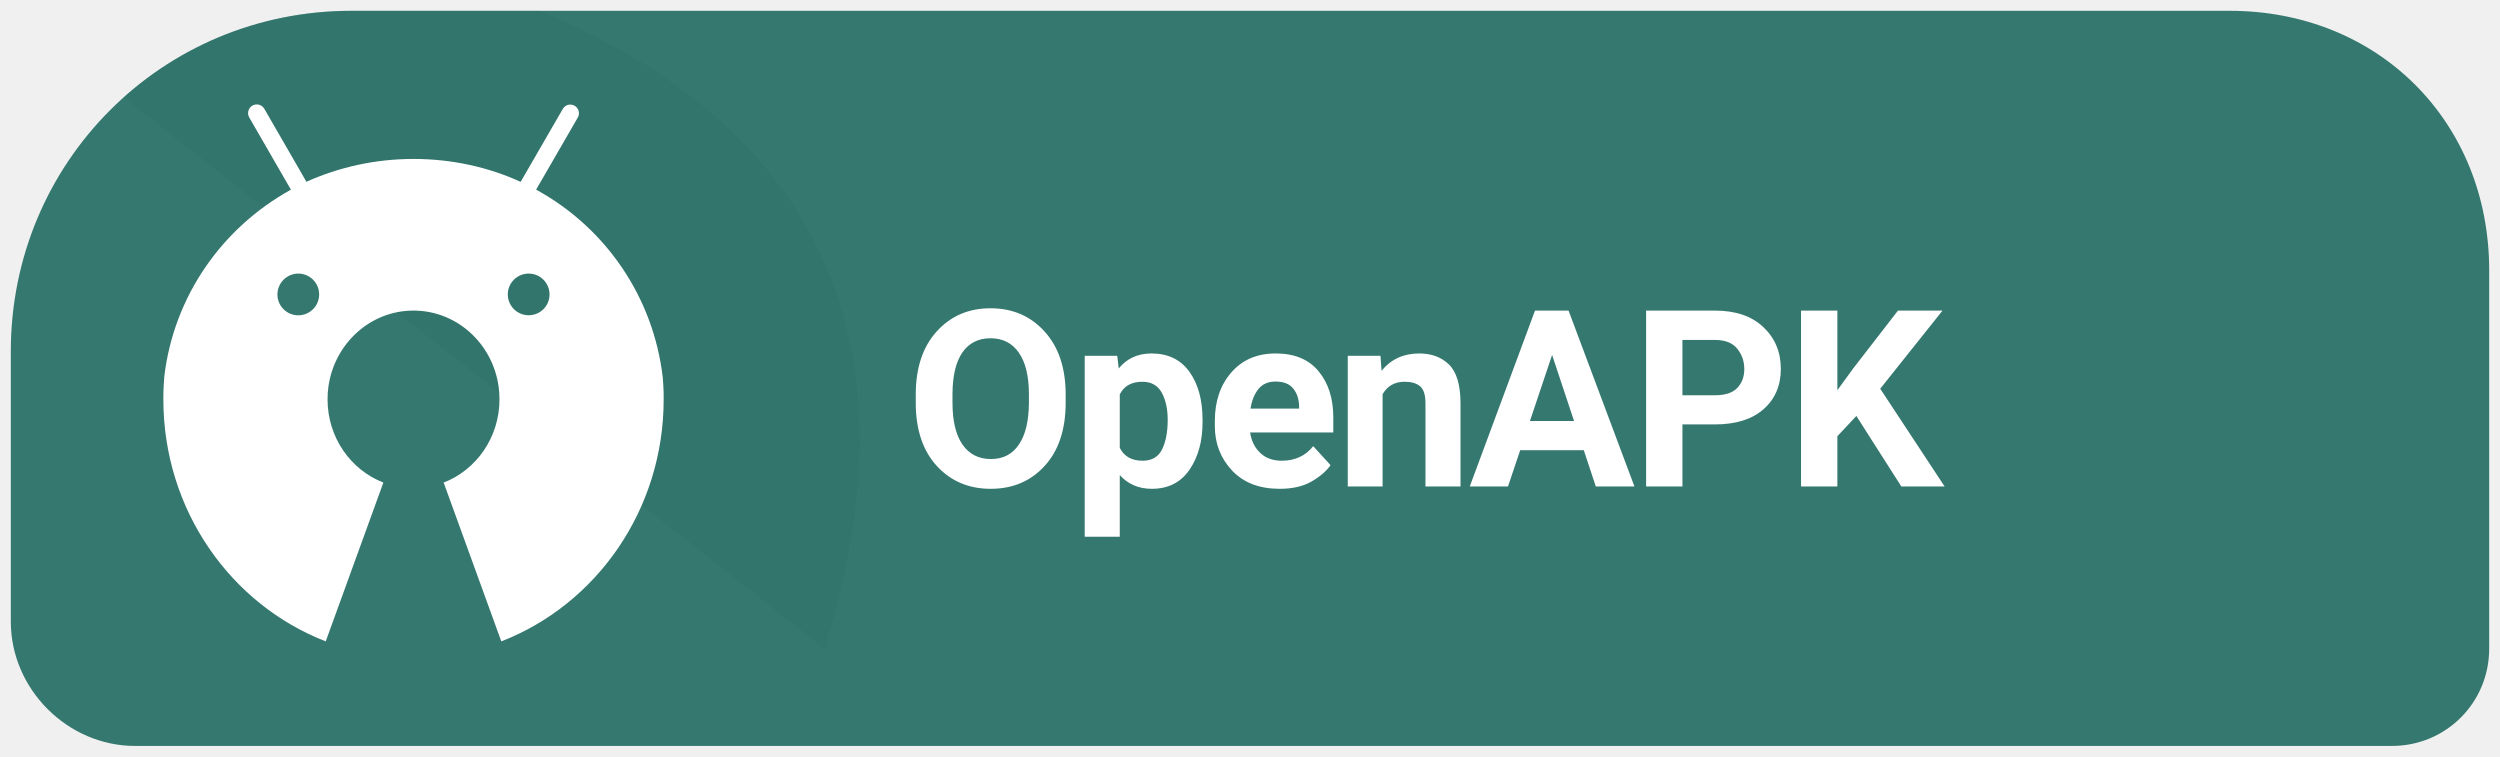
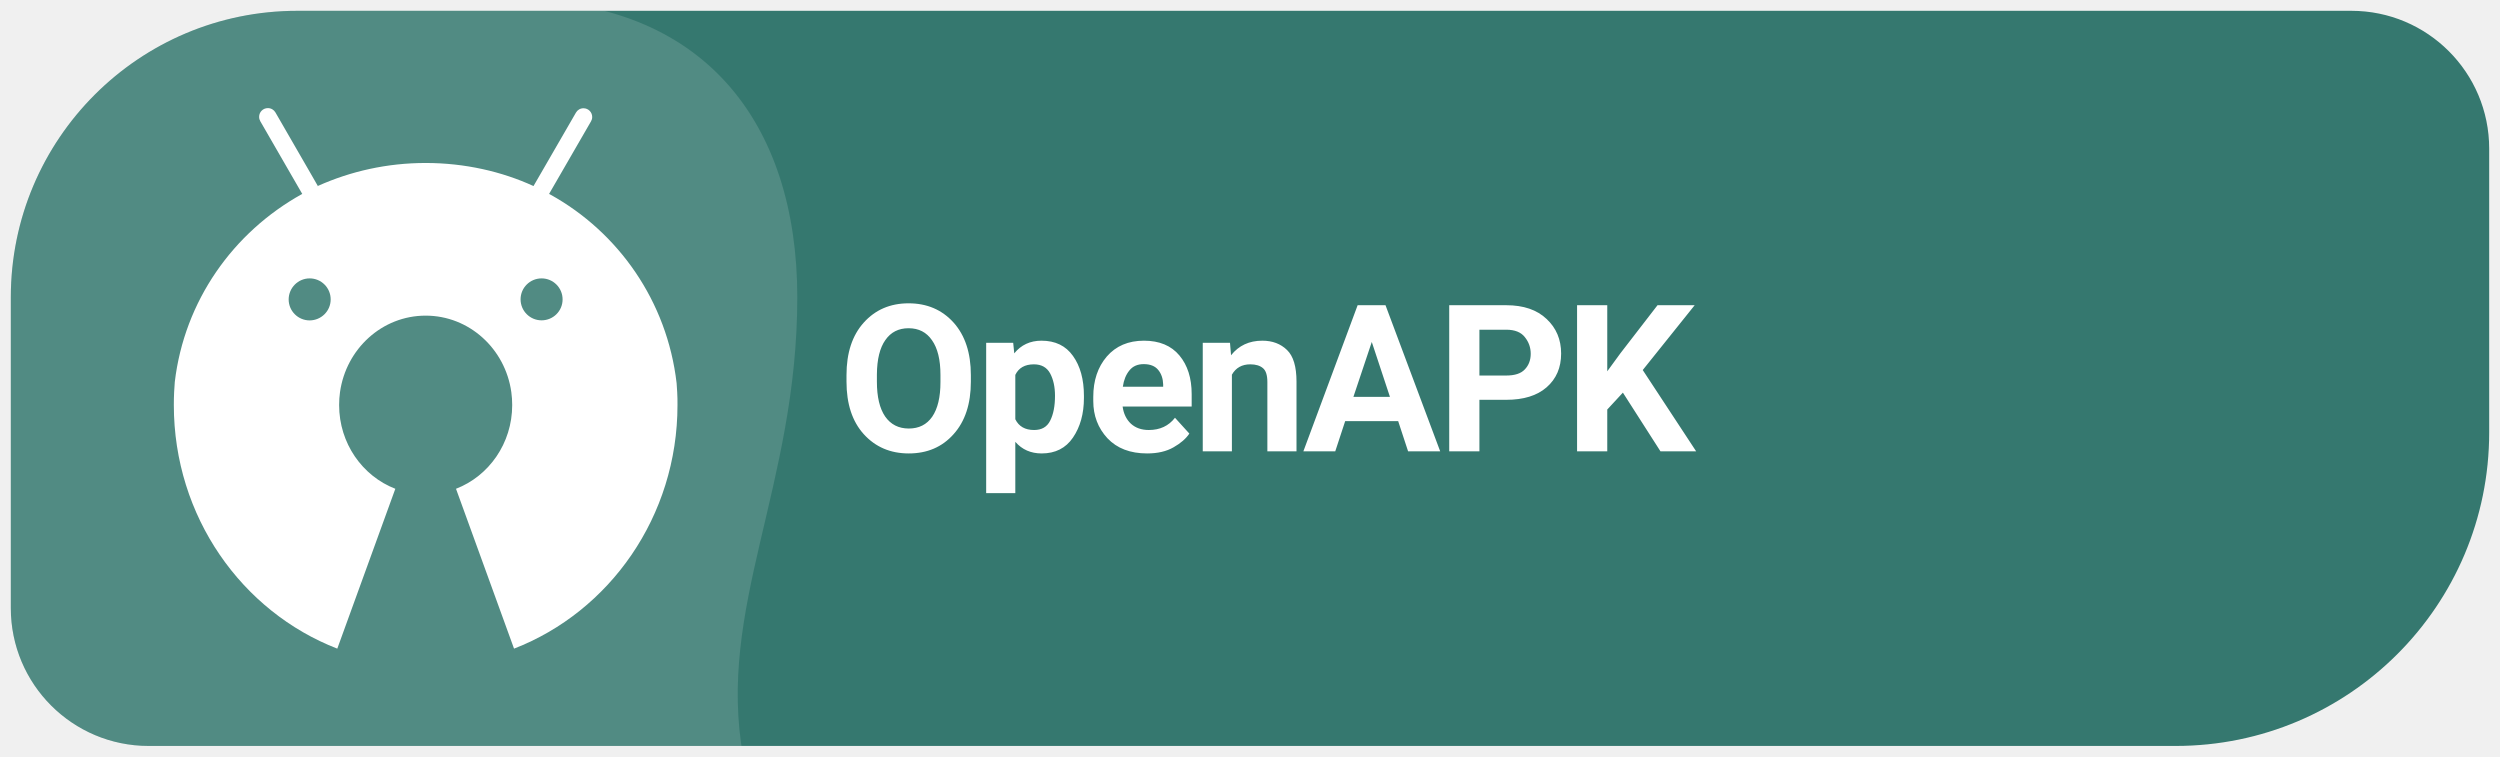
<svg xmlns="http://www.w3.org/2000/svg" width="185" height="56" viewBox="0 0 185 56" role="img" aria-label="Get Levyra on OpenAPK">
-   <path d="M 26 .8 C 12 .8 .8 12 .8 26 V 46 C .8 51 5 55.2 10 55.2 H 177 C 181 55.2 184.2 52 184.2 48 V 20 C 184.2 9 176 .8 165 .8 Z" fill="#35786F" />
  <clipPath id="badge">
-     <path d="M 26 .8 C 12 .8 .8 12 .8 26 V 46 C .8 51 5 55.2 10 55.2 H 177 C 181 55.2 184.2 52 184.2 48 V 20 C 184.2 9 176 .8 165 .8 Z" />
+     <path d="M 22 .8 H 174 A 10.2 10.2 0 0 1 184.2 11 V 32 A 23.2 23.2 0 0 1 161 55.2 H 11 A 10.2 10.2 0 0 1 .8 45 V 22 A 21.2 21.2 0 0 1 22 .8 Z" />
  </clipPath>
-   <path d="M 0 0 H 38 C 64 10 67 29 61 48 C 54 55 38 56 H 0 Z" clip-path="url(#badge)" fill="#2A6C64" opacity="0.26" />
-   <g transform="translate(9 6) scale(.054)">
-     <path fill="#FFFFFF" d="M742.4,418.6c-0.2-4.1-0.5-8.1-0.8-12.2c-12.9-111.3-79-205.3-171.9-256.7l-1.7-0.9l0,0l9.2-15.9l47.9-82.9c1-1.7,1.6-3.7,1.6-5.9c0-6.6-5.3-11.9-11.9-11.9c-4.4,0-8.2,2.4-10.2,5.9l0,0l-47.9,82.9l-9.9,17.1c-43.1-19.8-93.6-31.4-146.8-31.4c-52.3,0-102,11.2-146.8,31.3l0,0.1l-2.2,0.9c0.7-0.3,1.5-0.7,2.2-1l-9.8-17.1l-47.9-83c-2.1-3.6-5.9-5.9-10.3-5.9c-6.6,0-11.9,5.3-11.9,11.9c0,2.2,0.6,4.2,1.6,6l0,0l47.9,83l9.2,15.9C137.6,201,71.5,294.8,58.5,404.8c-0.4,4.6-0.7,9.2-0.9,13.8c-0.3,5.8-0.4,11.7-0.4,17.6c0,151.8,92.5,281.2,222.5,331.6l79-217.6c-44.7-17.3-76.5-61.8-76.5-114c0-6,0.4-11.9,1.2-17.6c8.3-58.9,57.3-104.1,116.6-104.1c59.3,0,108.4,45.2,116.6,104.1c0.8,5.8,1.2,11.6,1.2,17.6c0,52.2-31.8,96.7-76.5,114l79,217.6c130-50.4,222.5-179.8,222.5-331.6C742.9,430.3,742.7,424.4,742.4,418.6z M242.1,263.8c15.8,0,28.6,12.8,28.6,28.6c0,15.8-12.8,28.5-28.6,28.6c-15.8,0-28.6-12.8-28.6-28.6C213.6,276.6,226.4,263.8,242.1,263.8z M557.8,263.8c15.8,0,28.6,12.8,28.6,28.6c0,15.8-12.8,28.5-28.6,28.5c-15.8,0-28.6-12.8-28.6-28.6C529.2,276.6,542,263.8,557.8,263.8z" />
+   <g clip-path="url(#badge)">
+     <rect width="100%" height="100%" fill="#35786F" />
+     <path d="M 0 0 H 38 C 52 0 59 9 59 22 C 59 36 53 45 55 56 H 0 Z" fill="#FFFFFF" opacity=".14" />
  </g>
-   <text x="67" y="36" font-family="system-ui,-apple-system,'Segoe UI',Roboto,Arial,sans-serif" font-size="18.3" font-weight="690" letter-spacing="-.35" fill="#FFFFFF">OpenAPK</text>
+   <g transform="translate(0.694 0.220) scale(1.0067)">
+     <g transform="translate(9 6) scale(.054)">
+       <path fill="#FFFFFF" d="M742.4,418.6c-0.2-4.1-0.5-8.1-0.8-12.2c-12.9-111.3-79-205.3-171.9-256.7l-1.7-0.9l0,0l9.2-15.9l47.9-82.9c1-1.7,1.6-3.7,1.6-5.9c0-6.6-5.3-11.9-11.9-11.9c-4.4,0-8.2,2.4-10.2,5.9l0,0l-47.9,82.9l-9.9,17.1c-43.1-19.8-93.6-31.4-146.8-31.4c-52.3,0-102,11.2-146.8,31.3l0,0.1l-2.2,0.9c0.7-0.3,1.5-0.7,2.2-1l-9.8-17.1l-47.9-83c-2.1-3.6-5.9-5.9-10.3-5.9c-6.6,0-11.9,5.3-11.9,11.9c0,2.2,0.6,4.2,1.6,6l0,0l47.9,83l9.2,15.9C137.6,201,71.5,294.8,58.5,404.8c-0.4,4.6-0.7,9.2-0.9,13.8c-0.3,5.8-0.4,11.7-0.4,17.6c0,151.8,92.5,281.2,222.5,331.6l79-217.6c-44.7-17.3-76.5-61.8-76.5-114c0-6,0.4-11.9,1.2-17.6c8.3-58.9,57.3-104.1,116.6-104.1c59.3,0,108.4,45.2,116.6,104.1c0.8,5.8,1.2,11.6,1.2,17.6c0,52.2-31.8,96.7-76.5,114l79,217.6c130-50.4,222.5-179.8,222.5-331.6C742.9,430.3,742.7,424.4,742.4,418.6z M242.1,263.8c15.8,0,28.6,12.8,28.6,28.6c0,15.8-12.8,28.5-28.6,28.6c-15.8,0-28.6-12.8-28.6-28.6C213.6,276.6,226.4,263.8,242.1,263.8z M557.8,263.8c15.8,0,28.6,12.8,28.6,28.6c0,15.8-12.8,28.5-28.6,28.5c-15.8,0-28.6-12.8-28.6-28.6C529.2,276.6,542,263.8,557.8,263.8z" />
+     </g>
+   </g>
+   <text x="62" y="33.4" font-family="system-ui,-apple-system,'Segoe UI',Roboto,Arial,sans-serif" font-size="15.2" font-weight="690" letter-spacing="-.35" fill="#FFFFFF">OpenAPK</text>
</svg>
